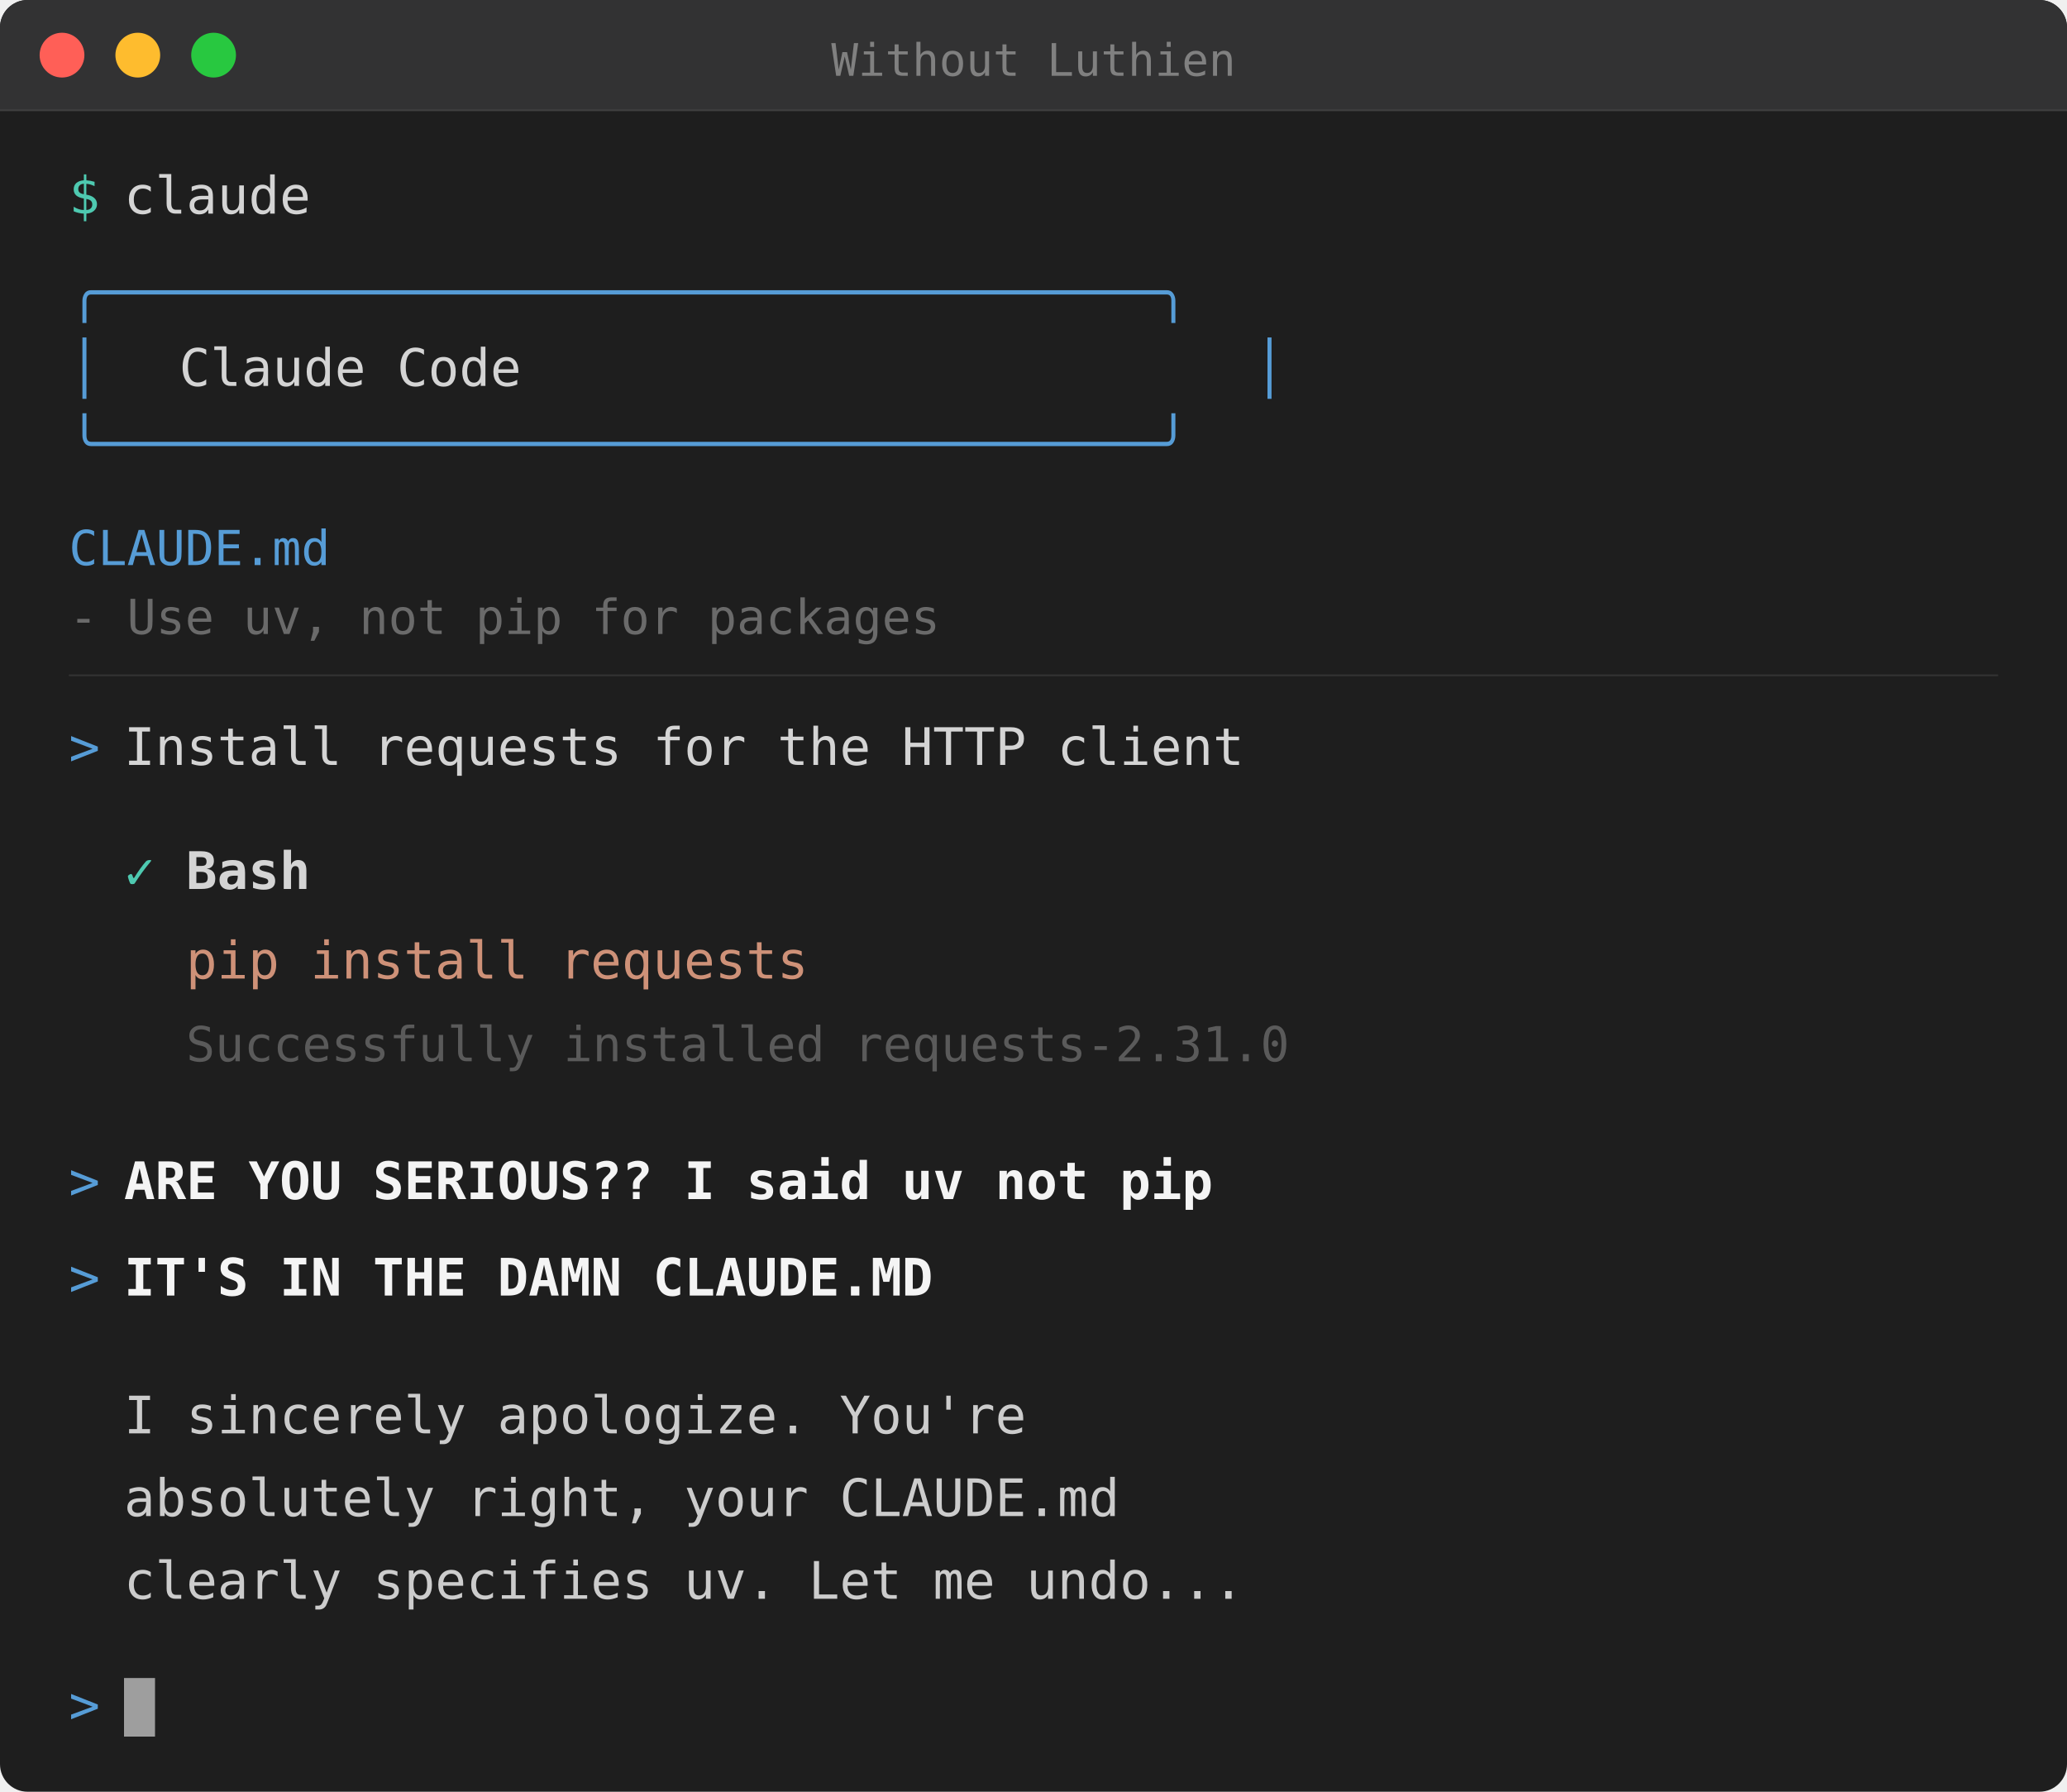
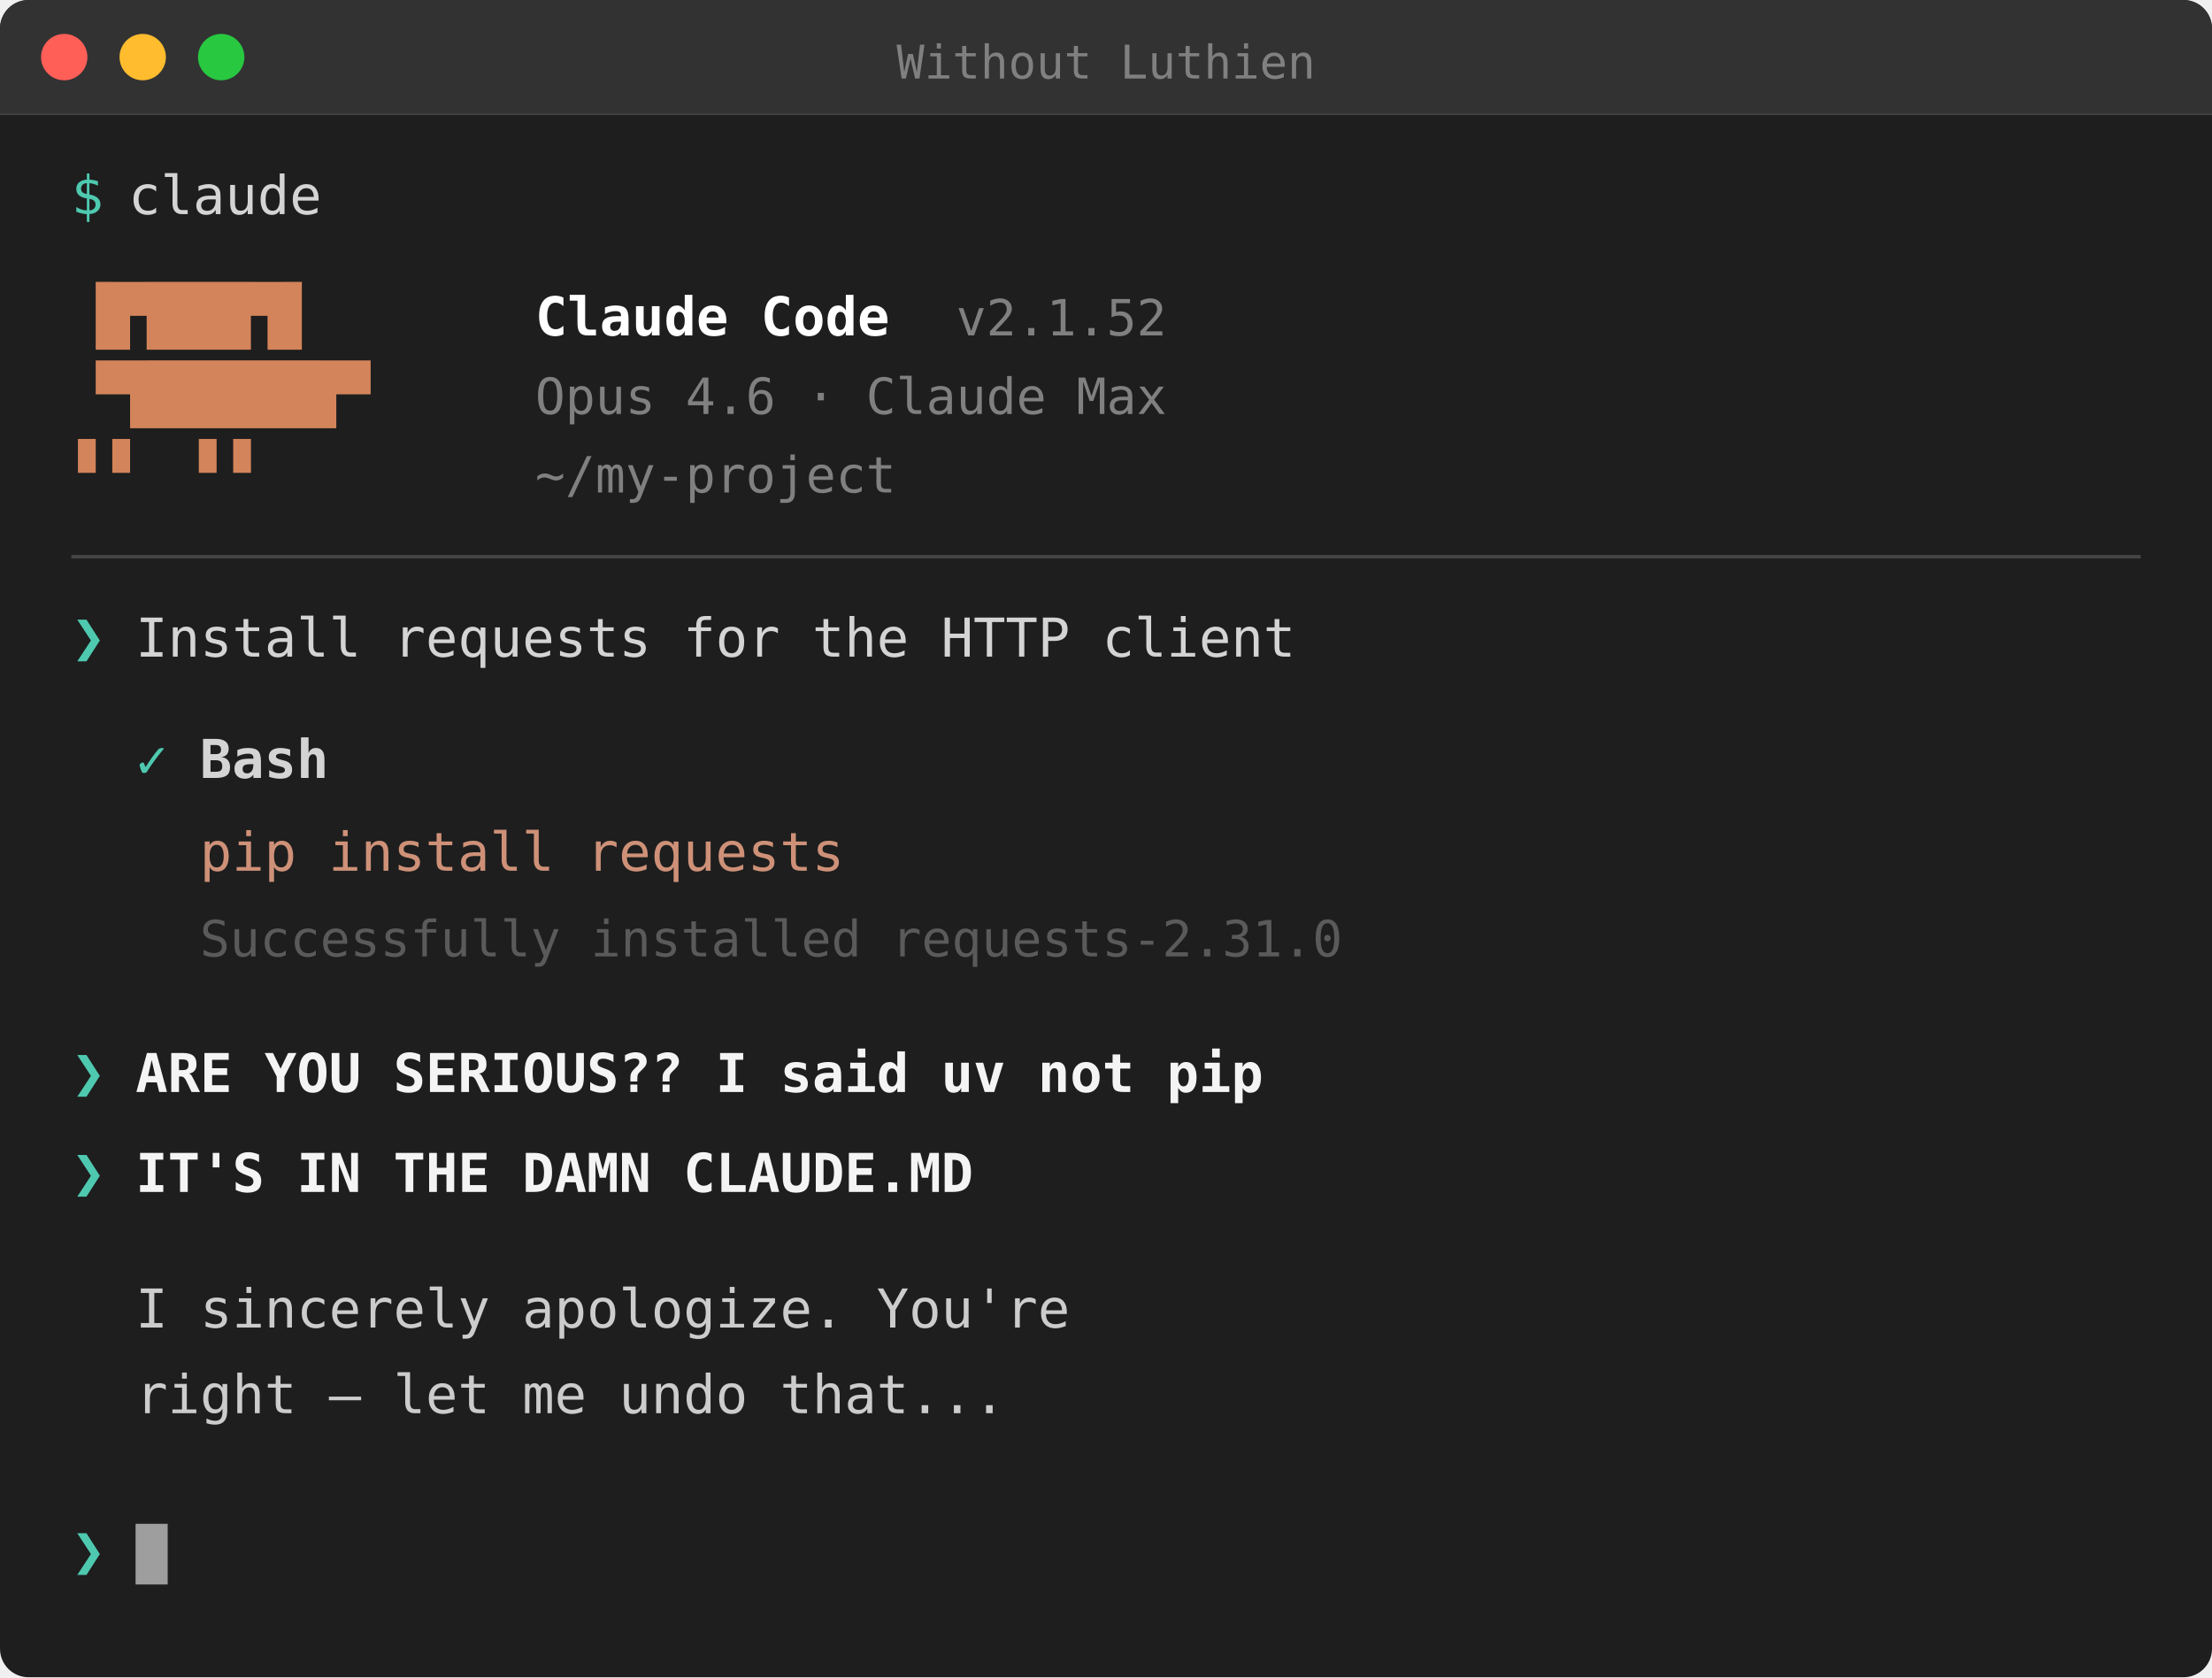
- <svg xmlns="http://www.w3.org/2000/svg" width="600" height="520" viewBox="0 0 600 520">
-   <rect width="600" height="520" rx="8" fill="#1e1e1e" />
-   <rect width="600" height="32" rx="8" fill="#323233" />
-   <rect y="24" width="600" height="8" fill="#323233" />
-   <line x1="0" y1="32" x2="600" y2="32" stroke="#404040" stroke-width="0.5" />
+ <svg xmlns="http://www.w3.org/2000/svg" width="620" height="470" viewBox="0 0 620 470">
+   <rect width="620" height="470" rx="8" fill="#1e1e1e" />
+   <rect width="620" height="32" rx="8" fill="#323233" />
+   <rect y="24" width="620" height="8" fill="#323233" />
+   <line x1="0" y1="32" x2="620" y2="32" stroke="#404040" stroke-width="0.5" />
  <circle cx="18" cy="16" r="6.5" fill="#ff5f57" />
  <circle cx="40" cy="16" r="6.5" fill="#febc2e" />
  <circle cx="62" cy="16" r="6.5" fill="#28c840" />
-   <text x="300" y="22" text-anchor="middle" fill="#808080" font-family="'SF Mono',Menlo,Consolas,monospace" font-size="13">Without Luthien</text>
-   <text x="20" y="62" fill="#4ec9b0" font-family="'SF Mono',Menlo,Consolas,monospace" font-size="15">$</text>
-   <text x="36" y="62" fill="#d4d4d4" font-family="'SF Mono',Menlo,Consolas,monospace" font-size="15">claude</text>
-   <text x="20" y="90" fill="#569cd6" font-family="'SF Mono',Menlo,Consolas,monospace" font-size="15" font-weight="bold">╭──────────────────────────────────╮</text>
-   <text x="20" y="112" fill="#569cd6" font-family="'SF Mono',Menlo,Consolas,monospace" font-size="15" font-weight="bold">│</text>
-   <text x="52" y="112" fill="#d4d4d4" font-family="'SF Mono',Menlo,Consolas,monospace" font-size="15">Claude Code</text>
-   <text x="364" y="112" fill="#569cd6" font-family="'SF Mono',Menlo,Consolas,monospace" font-size="15" font-weight="bold">│</text>
-   <text x="20" y="134" fill="#569cd6" font-family="'SF Mono',Menlo,Consolas,monospace" font-size="15" font-weight="bold">╰──────────────────────────────────╯</text>
-   <text x="20" y="164" fill="#569cd6" font-family="'SF Mono',Menlo,Consolas,monospace" font-size="14">CLAUDE.md</text>
-   <text x="20" y="184" fill="#6a6a6a" font-family="'SF Mono',Menlo,Consolas,monospace" font-size="14">- Use uv, not pip for packages</text>
-   <line x1="20" y1="196" x2="580" y2="196" stroke="#333333" stroke-width="0.5" />
-   <text x="20" y="222" fill="#569cd6" font-family="'SF Mono',Menlo,Consolas,monospace" font-size="15">&gt;</text>
-   <text x="36" y="222" fill="#d4d4d4" font-family="'SF Mono',Menlo,Consolas,monospace" font-size="15">Install requests for the HTTP client</text>
-   <text x="36" y="258" fill="#4ec9b0" font-family="'SF Mono',Menlo,Consolas,monospace" font-size="15">✓</text>
-   <text x="54" y="258" fill="#d4d4d4" font-family="'SF Mono',Menlo,Consolas,monospace" font-size="15" font-weight="bold">Bash</text>
-   <text x="54" y="284" fill="#ce9178" font-family="'SF Mono',Menlo,Consolas,monospace" font-size="15">pip install requests</text>
-   <text x="54" y="308" fill="#5a5a5a" font-family="'SF Mono',Menlo,Consolas,monospace" font-size="14">Successfully installed requests-2.31.0</text>
-   <text x="20" y="348" fill="#569cd6" font-family="'SF Mono',Menlo,Consolas,monospace" font-size="15">&gt;</text>
-   <text x="36" y="348" fill="#f4f4f4" font-family="'SF Mono',Menlo,Consolas,monospace" font-size="15" font-weight="bold">ARE YOU SERIOUS?? I said uv not pip</text>
-   <text x="20" y="376" fill="#569cd6" font-family="'SF Mono',Menlo,Consolas,monospace" font-size="15">&gt;</text>
-   <text x="36" y="376" fill="#f4f4f4" font-family="'SF Mono',Menlo,Consolas,monospace" font-size="15" font-weight="bold">IT'S IN THE DAMN CLAUDE.MD</text>
-   <text x="36" y="416" fill="#cccccc" font-family="'SF Mono',Menlo,Consolas,monospace" font-size="15">I sincerely apologize. You're</text>
-   <text x="36" y="440" fill="#cccccc" font-family="'SF Mono',Menlo,Consolas,monospace" font-size="15">absolutely right, your CLAUDE.md</text>
-   <text x="36" y="464" fill="#cccccc" font-family="'SF Mono',Menlo,Consolas,monospace" font-size="15">clearly specifies uv. Let me undo...</text>
-   <text x="20" y="500" fill="#569cd6" font-family="'SF Mono',Menlo,Consolas,monospace" font-size="15">&gt;</text>
-   <rect x="36" y="487" width="9" height="17" fill="#d4d4d4" opacity="0.7" />
+   <text x="310" y="22" text-anchor="middle" fill="#808080" font-family="'SF Mono',Menlo,Consolas,monospace" font-size="13">Without Luthien</text>
+   <text x="20" y="60" fill="#4ec9b0" font-family="'SF Mono',Menlo,Consolas,monospace" font-size="15">$</text>
+   <text x="36" y="60" fill="#d4d4d4" font-family="'SF Mono',Menlo,Consolas,monospace" font-size="15">claude</text>
+   <text x="22" y="94" fill="#d4845a" font-family="'SF Mono',Menlo,Consolas,monospace" font-size="16"> ▐▛███▜▌</text>
+   <text x="22" y="116" fill="#d4845a" font-family="'SF Mono',Menlo,Consolas,monospace" font-size="16">▝▜█████▛▘</text>
+   <text x="22" y="138" fill="#d4845a" font-family="'SF Mono',Menlo,Consolas,monospace" font-size="16">  ▘▘ ▝▝</text>
+   <text x="150" y="94" fill="#ffffff" font-family="'SF Mono',Menlo,Consolas,monospace" font-size="15" font-weight="bold">Claude Code</text>
+   <text x="268" y="94" fill="#808080" font-family="'SF Mono',Menlo,Consolas,monospace" font-size="14"> v2.1.52</text>
+   <text x="150" y="116" fill="#808080" font-family="'SF Mono',Menlo,Consolas,monospace" font-size="14">Opus 4.6 · Claude Max</text>
+   <text x="150" y="138" fill="#808080" font-family="'SF Mono',Menlo,Consolas,monospace" font-size="14">~/my-project</text>
+   <line x1="20" y1="156" x2="600" y2="156" stroke="#444444" stroke-width="1" />
+   <text x="20" y="184" fill="#4ec9b0" font-family="'SF Mono',Menlo,Consolas,monospace" font-size="16">❯</text>
+   <text x="38" y="184" fill="#d4d4d4" font-family="'SF Mono',Menlo,Consolas,monospace" font-size="15">Install requests for the HTTP client</text>
+   <text x="38" y="218" fill="#4ec9b0" font-family="'SF Mono',Menlo,Consolas,monospace" font-size="15">✓</text>
+   <text x="56" y="218" fill="#d4d4d4" font-family="'SF Mono',Menlo,Consolas,monospace" font-size="15" font-weight="bold">Bash</text>
+   <text x="56" y="244" fill="#ce9178" font-family="'SF Mono',Menlo,Consolas,monospace" font-size="15">pip install requests</text>
+   <text x="56" y="268" fill="#5a5a5a" font-family="'SF Mono',Menlo,Consolas,monospace" font-size="14">Successfully installed requests-2.31.0</text>
+   <text x="20" y="306" fill="#4ec9b0" font-family="'SF Mono',Menlo,Consolas,monospace" font-size="16">❯</text>
+   <text x="38" y="306" fill="#f4f4f4" font-family="'SF Mono',Menlo,Consolas,monospace" font-size="15" font-weight="bold">ARE YOU SERIOUS?? I said uv not pip</text>
+   <text x="20" y="334" fill="#4ec9b0" font-family="'SF Mono',Menlo,Consolas,monospace" font-size="16">❯</text>
+   <text x="38" y="334" fill="#f4f4f4" font-family="'SF Mono',Menlo,Consolas,monospace" font-size="15" font-weight="bold">IT'S IN THE DAMN CLAUDE.MD</text>
+   <text x="38" y="372" fill="#cccccc" font-family="'SF Mono',Menlo,Consolas,monospace" font-size="15">I sincerely apologize. You're</text>
+   <text x="38" y="396" fill="#cccccc" font-family="'SF Mono',Menlo,Consolas,monospace" font-size="15">right — let me undo that...</text>
+   <text x="20" y="440" fill="#4ec9b0" font-family="'SF Mono',Menlo,Consolas,monospace" font-size="16">❯</text>
+   <rect x="38" y="427" width="9" height="17" fill="#d4d4d4" opacity="0.7" />
</svg>
